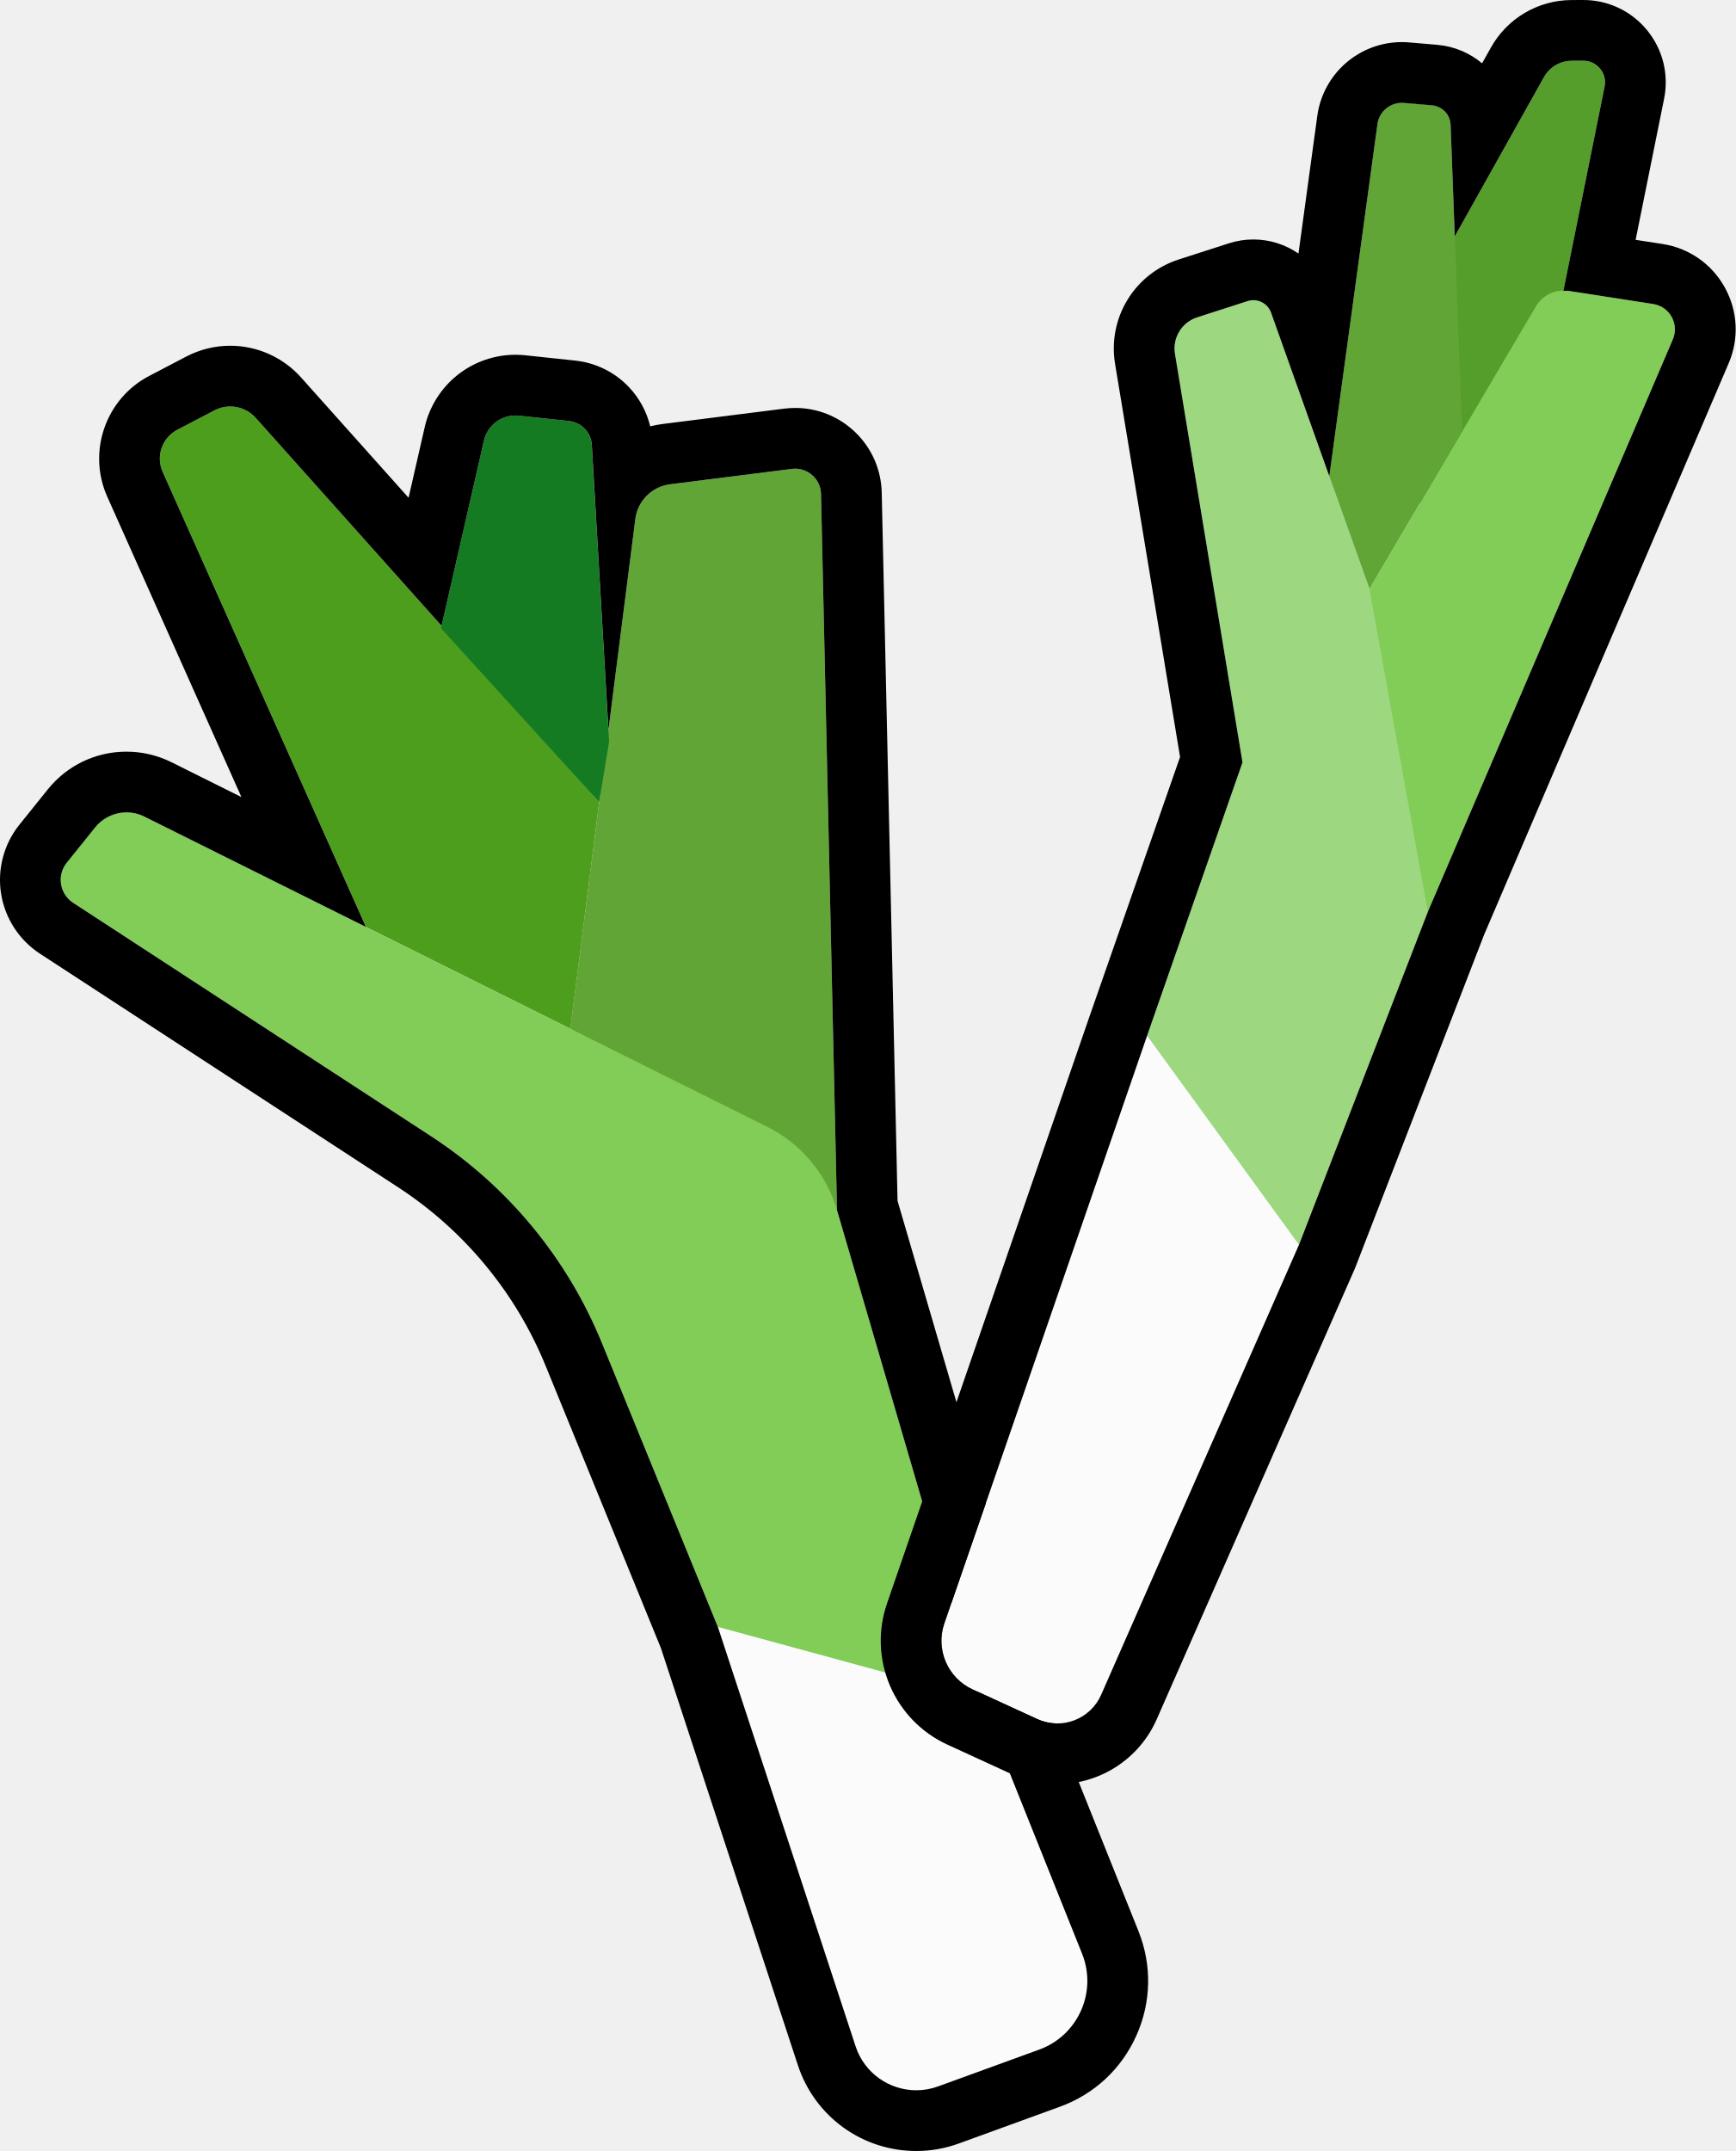
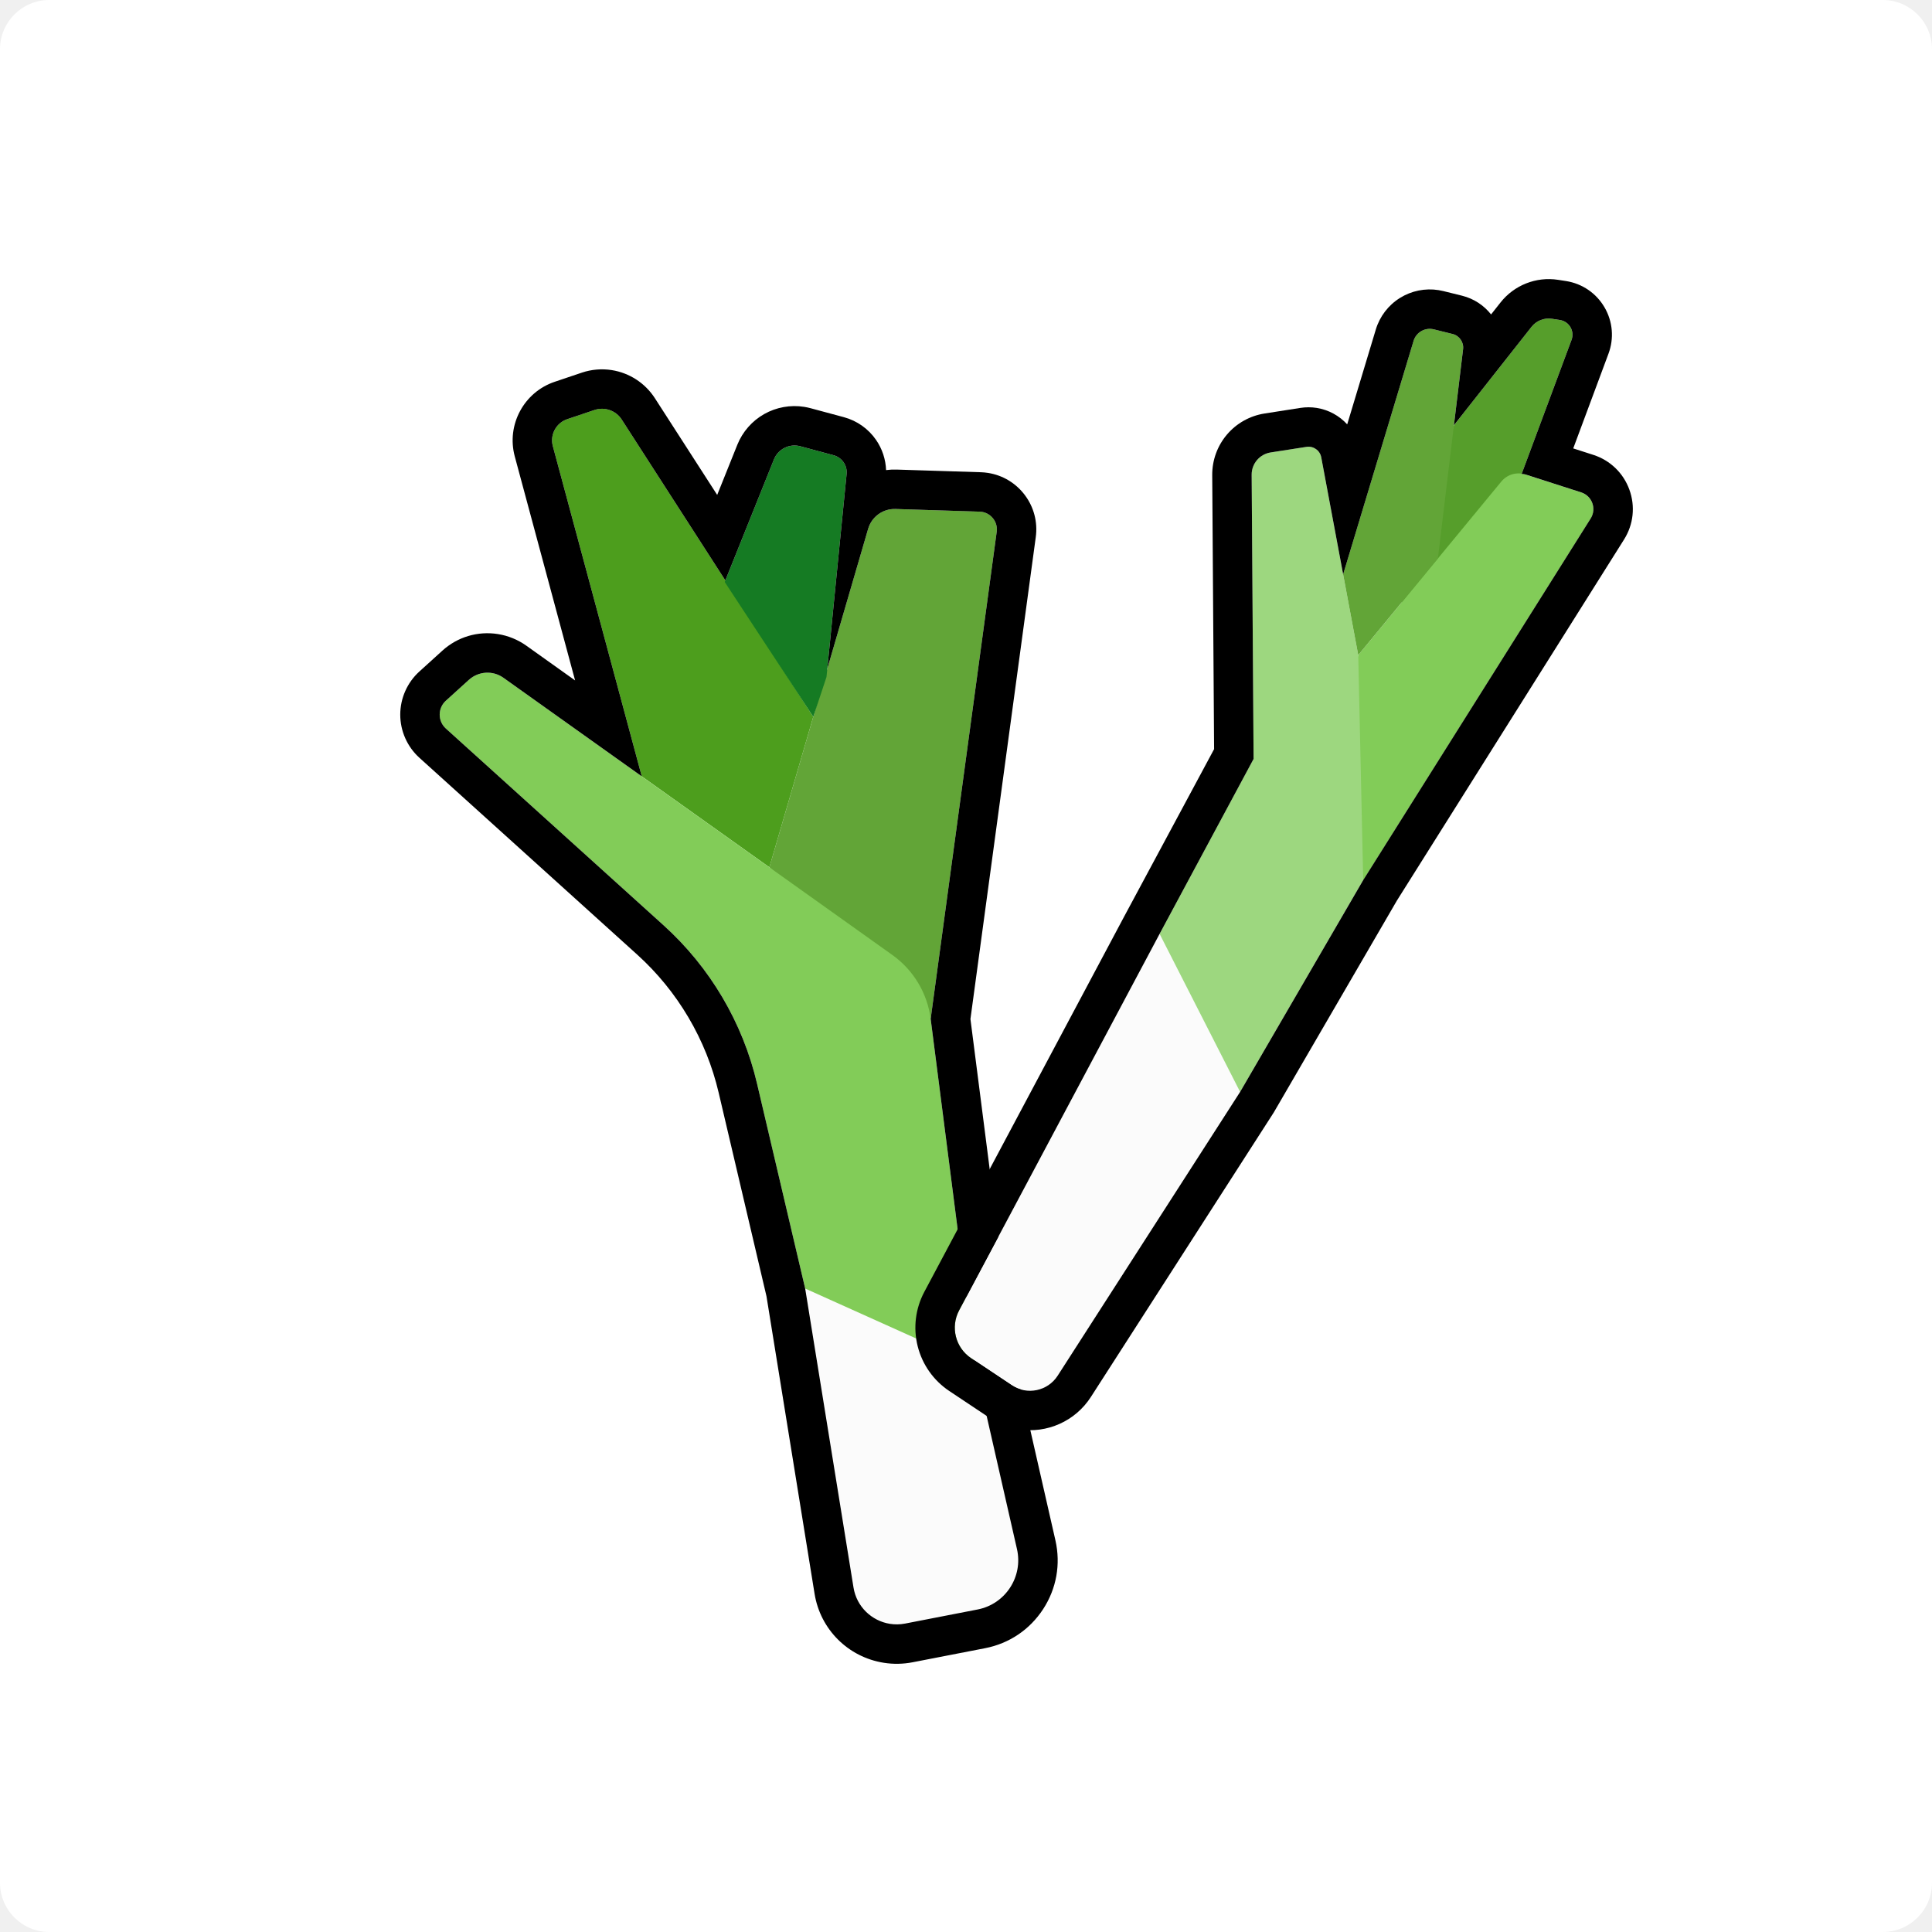
- <svg xmlns="http://www.w3.org/2000/svg" width="114.339" height="141.674" viewBox="0 0 114.339 141.674">
-   <g id="Group_1540" data-name="Group 1540" transform="translate(-991.762 -762.142)">
-     <g id="Group_1054" data-name="Group 1054" transform="translate(-2.14 75.594)">
-       <path id="Path_2757" data-name="Path 2757" d="M1055.7,823.967l6.663-2.423a4.815,4.815,0,0,0,2.824-6.317l-6.74-16.824-17.252-4.7,9.071,27.621A4.206,4.206,0,0,0,1055.7,823.967Z" fill="#fbfbfb" />
-       <path id="Path_2758" data-name="Path 2758" d="M1049.041,766.258l-1.054-47.172a1.708,1.708,0,0,0-1.921-1.656l-8.023,1.014a2.642,2.642,0,0,0-2.29,2.288l-4.282,33.573Z" fill="#62a537" />
-       <path id="Path_2759" data-name="Path 2759" d="M1005.58,714.855l2.441-1.277a2.255,2.255,0,0,1,2.729.495l22.624,25.309-1.9,14.923-13.463-6.705-13.39-29.974A2.141,2.141,0,0,1,1005.58,714.855Z" fill="#4d9e1d" />
-       <path id="Path_2760" data-name="Path 2760" d="M1022.954,727.927l2.825-12.357a2.132,2.132,0,0,1,2.3-1.644l3.3.351a1.687,1.687,0,0,1,1.506,1.58l1.141,19.55-.656,3.975Z" fill="#157b23" />
-       <path id="Path_2761" data-name="Path 2761" d="M1058.444,798.4l-17.252-4.7L1033.551,775a29.607,29.607,0,0,0-11.238-13.606l-23.595-15.386a1.8,1.8,0,0,1-.42-2.636l1.871-2.328a2.651,2.651,0,0,1,3.247-.712l41.032,20.435a8.935,8.935,0,0,1,4.593,5.49Z" fill="#82cc58" />
+ <svg xmlns="http://www.w3.org/2000/svg" width="196" height="196" viewBox="0 0 196 196">
+   <g id="Group_1988" data-name="Group 1988" transform="translate(-2986 -166)">
+     <g id="Group_1966" data-name="Group 1966">
+       <g id="Group_1948" data-name="Group 1948">
+         <g id="Group_1932" data-name="Group 1932" transform="translate(2689 97)">
+           <rect id="Rectangle_1254" data-name="Rectangle 1254" width="196" height="196" rx="5" transform="translate(297 69)" fill="#fff" />
+         </g>
+       </g>
    </g>
-     <g id="Path_2894" data-name="Path 2894" transform="translate(-1.895 75.136)" fill="none" stroke-linecap="round" stroke-linejoin="round">
-       <path d="M1064.94,815.686l-6.74-16.824-9.4-32.146-1.054-47.172a1.706,1.706,0,0,0-1.92-1.655L1037.8,718.9a2.643,2.643,0,0,0-2.289,2.288l-1.77,13.875-1.095-18.75a1.688,1.688,0,0,0-1.506-1.58l-3.3-.351a2.13,2.13,0,0,0-2.3,1.644l-2.789,12.2-12.24-13.694a2.257,2.257,0,0,0-2.729-.495l-2.441,1.277a2.143,2.143,0,0,0-.963,2.772l13.39,29.973-14.592-7.267a2.651,2.651,0,0,0-3.246.712l-1.872,2.328a1.8,1.8,0,0,0,.42,2.637l23.595,15.385a29.611,29.611,0,0,1,11.238,13.606l7.641,18.705,9.072,27.621a4.207,4.207,0,0,0,5.434,2.641l6.663-2.424A4.816,4.816,0,0,0,1064.94,815.686Z" stroke="none" />
-       <path d="M 1054.016 824.68 C 1054.493 824.68 1054.978 824.599 1055.453 824.426 L 1062.116 822.002 C 1064.672 821.072 1065.951 818.211 1064.94 815.686 L 1058.2 798.862 L 1048.796 766.716 L 1047.742 719.544 C 1047.72 718.532 1046.825 717.762 1045.822 717.889 L 1037.798 718.902 C 1036.603 719.054 1035.661 719.994 1035.509 721.19 L 1033.739 735.065 L 1032.644 716.315 C 1032.596 715.491 1031.959 714.823 1031.138 714.735 L 1027.837 714.384 C 1026.764 714.27 1025.775 714.976 1025.535 716.028 L 1022.746 728.225 L 1010.506 714.531 C 1009.817 713.761 1008.692 713.556 1007.777 714.036 L 1005.336 715.313 C 1004.333 715.838 1003.912 717.052 1004.373 718.085 L 1017.763 748.058 L 1003.171 740.791 C 1002.056 740.236 1000.705 740.533 999.925 741.503 L 998.053 743.831 C 997.386 744.661 997.581 745.886 998.473 746.468 L 1022.068 761.853 C 1027.11 765.141 1031.03 769.887 1033.306 775.459 L 1040.947 794.164 L 1050.019 821.785 C 1050.602 823.562 1052.252 824.68 1054.016 824.68 M 1054.016 828.68 C 1054.016 828.68 1054.016 828.68 1054.016 828.68 C 1050.461 828.68 1047.328 826.41 1046.219 823.033 L 1037.191 795.546 L 1029.603 776.972 C 1028.623 774.573 1027.29 772.344 1025.64 770.347 C 1023.99 768.349 1022.053 766.619 1019.883 765.204 L 996.288 749.819 C 994.918 748.925 993.985 747.486 993.728 745.871 C 993.471 744.257 993.911 742.6 994.935 741.325 L 996.808 738.996 C 998.077 737.418 999.966 736.513 1001.992 736.513 C 1003.014 736.513 1004.038 736.754 1004.953 737.21 L 1009.561 739.505 L 1000.721 719.717 C 999.401 716.76 1000.614 713.27 1003.481 711.769 L 1005.923 710.492 C 1006.811 710.026 1007.815 709.778 1008.822 709.778 C 1010.601 709.778 1012.301 710.539 1013.487 711.864 L 1020.572 719.79 L 1021.636 715.136 C 1021.944 713.784 1022.714 712.562 1023.802 711.699 C 1024.882 710.843 1026.234 710.372 1027.61 710.372 C 1027.826 710.372 1028.044 710.383 1028.259 710.406 L 1031.561 710.757 C 1032.901 710.901 1034.148 711.516 1035.076 712.489 C 1035.771 713.218 1036.257 714.117 1036.49 715.087 C 1036.752 715.02 1037.02 714.969 1037.293 714.934 L 1045.321 713.92 C 1045.558 713.891 1045.8 713.875 1046.039 713.875 C 1047.529 713.875 1048.939 714.448 1050.01 715.487 C 1051.094 716.538 1051.708 717.948 1051.741 719.457 L 1052.783 766.099 L 1061.985 797.554 L 1068.653 814.198 C 1069.549 816.435 1069.5 818.877 1068.517 821.075 C 1067.534 823.273 1065.746 824.938 1063.484 825.761 L 1056.821 828.185 C 1055.915 828.514 1054.972 828.68 1054.016 828.68 Z" stroke="none" fill="#000" />
-     </g>
-     <g id="Group_1055" data-name="Group 1055" transform="translate(-2.14 75.594)">
-       <path id="Path_2763" data-name="Path 2763" d="M1089.735,702.118l5.877-10.494a2.1,2.1,0,0,1,1.821-1.073l.765,0a1.428,1.428,0,0,1,1.406,1.711l-4.952,24.53-7.353,4.045Z" fill="#569e2b" />
-       <path id="Path_2764" data-name="Path 2764" d="M1057.976,797.819l4.255,1.955a3.158,3.158,0,0,0,4.209-1.6l13.034-29.643-10.006-13.772-13.353,38.706A3.526,3.526,0,0,0,1057.976,797.819Z" fill="#fbfbfb" />
-       <path id="Path_2765" data-name="Path 2765" d="M1075.752,736.761l-6.284,18,10.006,13.772,8.564-22.123a13.888,13.888,0,0,0,.132-9.67l-10.534-29.593a1.242,1.242,0,0,0-1.552-.766l-3.317,1.069a2.155,2.155,0,0,0-1.465,2.4Z" fill="#9dd77f" />
-       <path id="Path_2766" data-name="Path 2766" d="M1084.115,725.347l10.959-18.611a2.135,2.135,0,0,1,2.168-1.028l5.565.863a1.688,1.688,0,0,1,1.293,2.333l-16.138,37.7Z" fill="#82cc58" />
-       <path id="Path_2767" data-name="Path 2767" d="M1081.47,717.918l3.172-23.2a1.622,1.622,0,0,1,1.744-1.4l1.85.158a1.338,1.338,0,0,1,1.224,1.284l.756,20.217-6.1,10.361Z" fill="#62a537" />
-     </g>
-     <g id="Path_2895" data-name="Path 2895" transform="translate(-2.14 75.815)" fill="none" stroke-linecap="round" stroke-linejoin="round">
-       <path d="M1102.807,706.35l-5.565-.863a2.184,2.184,0,0,0-.353,0l2.715-13.448a1.428,1.428,0,0,0-1.406-1.711l-.765,0a2.1,2.1,0,0,0-1.821,1.073l-5.877,10.494h0l-.275-7.349a1.338,1.338,0,0,0-1.224-1.284l-1.85-.158a1.621,1.621,0,0,0-1.744,1.4l-3.171,23.194-3.835-10.771a1.242,1.242,0,0,0-1.552-.766l-3.317,1.069a2.155,2.155,0,0,0-1.465,2.4l4.45,26.909-6.284,18-13.353,38.706a3.526,3.526,0,0,0,1.861,4.353l4.255,1.954a3.157,3.157,0,0,0,4.209-1.6l13.034-29.643,8.488-21.927h0l16.138-37.7A1.688,1.688,0,0,0,1102.807,706.35Z" stroke="none" />
-       <path d="M 1098.205 690.327 C 1098.202 690.327 1098.2 690.327 1098.198 690.327 L 1097.433 690.33 C 1096.677 690.333 1095.982 690.743 1095.612 691.403 L 1089.735 701.897 L 1089.46 694.548 C 1089.435 693.872 1088.91 693.322 1088.236 693.264 L 1086.386 693.106 C 1085.526 693.033 1084.759 693.646 1084.642 694.502 L 1081.471 717.696 L 1077.636 706.925 C 1077.411 706.292 1076.723 705.953 1076.084 706.159 L 1072.767 707.228 C 1071.751 707.555 1071.128 708.577 1071.302 709.631 L 1075.752 736.54 L 1069.468 754.539 L 1056.115 793.245 C 1055.524 794.958 1056.329 796.841 1057.976 797.598 L 1062.231 799.552 C 1063.834 800.289 1065.73 799.569 1066.44 797.954 L 1079.474 768.311 L 1087.962 746.384 L 1104.1 708.683 C 1104.534 707.669 1103.896 706.519 1102.807 706.35 L 1097.242 705.487 C 1097.123 705.469 1097.007 705.485 1096.889 705.486 L 1099.604 692.038 C 1099.784 691.153 1099.106 690.327 1098.205 690.327 M 1098.205 686.327 C 1099.84 686.327 1101.372 687.053 1102.407 688.32 C 1103.442 689.586 1103.849 691.231 1103.524 692.834 L 1101.649 702.123 L 1103.42 702.397 C 1105.17 702.669 1106.665 703.712 1107.523 705.26 C 1108.381 706.808 1108.474 708.63 1107.777 710.257 L 1091.667 747.894 L 1083.204 769.755 C 1083.183 769.811 1083.16 769.866 1083.136 769.921 L 1070.102 799.564 C 1068.959 802.162 1066.387 803.841 1063.548 803.841 C 1062.511 803.841 1061.505 803.621 1060.56 803.186 L 1056.307 801.233 C 1054.605 800.451 1053.264 799.073 1052.528 797.352 C 1051.793 795.631 1051.723 793.709 1052.334 791.941 L 1065.687 753.234 C 1065.688 753.23 1065.69 753.225 1065.692 753.221 L 1071.639 736.185 L 1067.356 710.284 C 1067.115 708.828 1067.406 707.333 1068.173 706.075 C 1068.941 704.815 1070.137 703.872 1071.542 703.42 L 1074.857 702.352 C 1075.379 702.184 1075.92 702.099 1076.466 702.099 C 1077.552 702.099 1078.583 702.436 1079.439 703.027 L 1080.679 693.96 C 1080.864 692.608 1081.533 691.371 1082.563 690.477 C 1083.586 689.589 1084.894 689.1 1086.247 689.1 C 1086.405 689.1 1086.566 689.107 1086.724 689.12 L 1088.576 689.279 C 1089.7 689.375 1090.721 689.817 1091.535 690.496 L 1092.122 689.448 C 1093.196 687.533 1095.224 686.339 1097.417 686.33 L 1098.205 686.327 Z" stroke="none" fill="#000" />
+     <g id="Group_1871" data-name="Group 1871" transform="translate(2175.899 -730.6) rotate(9)">
+       <g id="Group_1054" data-name="Group 1054" transform="translate(995.761 790.209)">
+         <path id="Path_2757" data-name="Path 2757" d="M1056.522,825.688l7.042-2.561a5.089,5.089,0,0,0,2.985-6.676l-7.123-17.781-18.233-4.964,9.587,29.192A4.445,4.445,0,0,0,1056.522,825.688Z" transform="translate(-995.438 -708.748)" fill="#fbfbfb" />
+         <path id="Path_2758" data-name="Path 2758" d="M1050.04,769.036l-1.114-49.855a1.8,1.8,0,0,0-2.03-1.75l-8.479,1.072a2.792,2.792,0,0,0-2.42,2.418l-4.526,35.483Z" transform="translate(-995.991 -713.087)" fill="#62a537" />
+         <path id="Path_2759" data-name="Path 2759" d="M1005.645,714.942l2.58-1.35a2.383,2.383,0,0,1,2.884.523l23.911,26.749-2.011,15.772-14.229-7.086-14.152-31.679A2.263,2.263,0,0,1,1005.645,714.942Z" transform="translate(-997.529 -713.32)" fill="#4d9e1d" />
+         <path id="Path_2760" data-name="Path 2760" d="M1022.954,728.724l2.986-13.06a2.253,2.253,0,0,1,2.434-1.737l3.489.371a1.783,1.783,0,0,1,1.592,1.67l1.206,20.662-.693,4.2Z" transform="translate(-996.476 -713.286)" fill="#157b23" />
+         <path id="Path_2761" data-name="Path 2761" d="M1061.888,801.722l-18.233-4.964-8.076-19.769a31.29,31.29,0,0,0-11.877-14.38l-24.937-16.261a1.9,1.9,0,0,1-.444-2.786l1.977-2.46a2.8,2.8,0,0,1,3.432-.752l43.366,21.6a9.444,9.444,0,0,1,4.854,5.8Z" transform="translate(-997.901 -711.799)" fill="#82cc58" />
+       </g>
+       <g id="Path_2894" data-name="Path 2894" transform="translate(-1.895 76.431)" fill="none" stroke-linecap="round" stroke-linejoin="round">
+         <path d="M1068.767,821.482l-7.123-17.781-9.939-33.974-1.114-49.855a1.8,1.8,0,0,0-2.029-1.749l-8.48,1.071a2.793,2.793,0,0,0-2.419,2.418l-1.871,14.664-1.157-19.816a1.784,1.784,0,0,0-1.592-1.67l-3.489-.371a2.251,2.251,0,0,0-2.433,1.738l-2.948,12.891-12.936-14.473a2.385,2.385,0,0,0-2.884-.523l-2.58,1.35a2.265,2.265,0,0,0-1.018,2.93l14.152,31.678-15.422-7.68a2.8,2.8,0,0,0-3.431.752l-1.979,2.46a1.9,1.9,0,0,0,.444,2.787l24.937,16.26a31.3,31.3,0,0,1,11.877,14.38l8.076,19.769L1053,827.928a4.446,4.446,0,0,0,5.743,2.791l7.042-2.562A5.09,5.09,0,0,0,1068.767,821.482Z" stroke="none" />
+         <path d="M 1057.222 830.988 C 1057.726 830.988 1058.239 830.902 1058.741 830.72 L 1065.782 828.158 C 1068.484 827.175 1069.836 824.151 1068.767 821.482 L 1061.644 803.702 L 1051.705 769.727 L 1050.591 719.872 C 1050.568 718.802 1049.624 717.989 1048.562 718.123 L 1040.081 719.193 C 1038.818 719.354 1037.823 720.348 1037.662 721.612 L 1035.792 736.276 L 1034.634 716.459 C 1034.583 715.589 1033.91 714.883 1033.042 714.789 L 1029.554 714.418 C 1028.418 714.298 1027.375 715.044 1027.121 716.156 L 1024.173 729.047 L 1011.237 714.574 C 1010.509 713.76 1009.32 713.543 1008.353 714.051 L 1005.773 715.4 C 1004.713 715.955 1004.268 717.238 1004.755 718.33 L 1018.907 750.008 L 1003.485 742.328 C 1002.306 741.741 1000.879 742.055 1000.054 743.08 L 998.076 745.54 C 997.371 746.418 997.577 747.712 998.52 748.327 L 1023.457 764.588 C 1028.785 768.063 1032.928 773.079 1035.334 778.967 L 1043.41 798.736 L 1052.998 827.928 C 1053.614 829.806 1055.357 830.988 1057.222 830.988 M 1057.222 834.988 C 1057.222 834.988 1057.221 834.988 1057.221 834.988 C 1053.563 834.988 1050.338 832.652 1049.197 829.176 L 1039.653 800.118 L 1031.631 780.48 C 1030.587 777.924 1029.166 775.548 1027.407 773.42 C 1025.649 771.291 1023.585 769.446 1021.272 767.938 L 996.335 751.678 C 994.94 750.768 993.991 749.304 993.729 747.661 C 993.468 746.018 993.916 744.332 994.958 743.035 L 996.937 740.573 C 998.235 738.96 1000.167 738.034 1002.239 738.034 C 1003.283 738.034 1004.331 738.28 1005.267 738.747 L 1010.705 741.455 L 1001.103 719.962 C 999.758 716.946 1000.994 713.387 1003.918 711.857 L 1006.499 710.506 C 1007.405 710.031 1008.43 709.778 1009.457 709.778 C 1011.273 709.778 1013.008 710.554 1014.218 711.907 L 1021.999 720.612 L 1023.221 715.264 C 1023.536 713.885 1024.321 712.639 1025.431 711.759 C 1026.532 710.886 1027.911 710.406 1029.314 710.406 C 1029.534 710.406 1029.757 710.418 1029.976 710.441 L 1033.465 710.812 C 1034.828 710.958 1036.097 711.583 1037.04 712.573 C 1037.801 713.371 1038.316 714.37 1038.528 715.444 C 1038.867 715.345 1039.217 715.271 1039.576 715.225 L 1048.061 714.154 C 1048.302 714.124 1048.548 714.108 1048.791 714.108 C 1050.306 714.108 1051.74 714.69 1052.83 715.747 C 1053.931 716.816 1054.557 718.25 1054.59 719.785 L 1055.692 769.11 L 1065.429 802.393 L 1072.48 819.995 C 1073.403 822.301 1073.354 824.819 1072.34 827.085 C 1071.326 829.352 1069.483 831.068 1067.15 831.917 L 1060.108 834.479 C 1059.177 834.817 1058.206 834.988 1057.222 834.988 Z" stroke="none" fill="#000" />
+       </g>
+       <g id="Group_1055" data-name="Group 1055" transform="translate(1057.082 766.142)">
+         <path id="Path_2763" data-name="Path 2763" d="M1089.874,702.776l6.211-11.091a2.216,2.216,0,0,1,1.925-1.134l.808,0a1.509,1.509,0,0,1,1.486,1.808l-5.234,25.925-7.771,4.275Z" transform="translate(-1054.137 -690.548)" fill="#569e2b" />
+         <path id="Path_2764" data-name="Path 2764" d="M1058.093,800.268l4.5,2.066a3.338,3.338,0,0,0,4.448-1.69l13.775-31.329-10.575-14.555-14.113,40.908A3.727,3.727,0,0,0,1058.093,800.268Z" transform="translate(-1055.922 -686.896)" fill="#fbfbfb" />
+         <path id="Path_2765" data-name="Path 2765" d="M1076.109,738.492l-6.641,19.023,10.575,14.555,9.051-23.381a14.678,14.678,0,0,0,.14-10.22L1078.1,707.193a1.313,1.313,0,0,0-1.64-.81l-3.506,1.13a2.277,2.277,0,0,0-1.548,2.54Z" transform="translate(-1055.151 -689.651)" fill="#9dd77f" />
+         <path id="Path_2766" data-name="Path 2766" d="M1084.115,726.466,1095.7,706.8a2.257,2.257,0,0,1,2.292-1.086l5.882.912a1.784,1.784,0,0,1,1.366,2.466l-17.056,39.845Z" transform="translate(-1054.318 -689.687)" fill="#82cc58" />
+         <path id="Path_2767" data-name="Path 2767" d="M1081.47,719.317l3.352-24.514a1.714,1.714,0,0,1,1.843-1.475l1.955.167a1.415,1.415,0,0,1,1.294,1.357l.8,21.367-6.448,10.95Z" transform="translate(-1054.469 -690.39)" fill="#62a537" />
+       </g>
+       <g id="Path_2895" data-name="Path 2895" transform="translate(1.161 75.815)" fill="none" stroke-linecap="round" stroke-linejoin="round">
+         <path d="M1105.474,707.261l-5.882-.912a2.307,2.307,0,0,0-.373,0l2.869-14.213a1.509,1.509,0,0,0-1.486-1.808l-.808,0a2.216,2.216,0,0,0-1.925,1.134l-6.211,11.091h0l-.291-7.767a1.415,1.415,0,0,0-1.294-1.357l-1.955-.167a1.714,1.714,0,0,0-1.843,1.475l-3.351,24.513-4.053-11.384a1.313,1.313,0,0,0-1.64-.81l-3.506,1.13a2.277,2.277,0,0,0-1.548,2.54l4.7,28.44-6.641,19.023L1056.126,799.1a3.727,3.727,0,0,0,1.967,4.6l4.5,2.065a3.337,3.337,0,0,0,4.448-1.689l13.775-31.329,8.971-23.174h0l17.056-39.845A1.784,1.784,0,0,0,1105.474,707.261Z" stroke="none" />
+         <path d="M 1100.609 690.327 C 1100.607 690.327 1100.605 690.327 1100.603 690.327 L 1099.794 690.33 C 1098.995 690.333 1098.261 690.767 1097.87 691.464 L 1091.658 702.555 L 1091.368 694.788 C 1091.341 694.074 1090.786 693.492 1090.074 693.431 L 1088.119 693.264 C 1087.211 693.187 1086.399 693.835 1086.276 694.74 L 1082.924 719.253 L 1078.871 707.869 C 1078.633 707.2 1077.907 706.842 1077.231 707.06 L 1073.725 708.189 C 1072.651 708.535 1071.993 709.615 1072.177 710.729 L 1076.88 739.169 L 1070.239 758.191 L 1056.126 799.099 C 1055.501 800.909 1056.352 802.899 1058.093 803.7 L 1062.59 805.765 C 1064.284 806.544 1066.288 805.783 1067.038 804.076 L 1080.814 772.747 L 1089.785 749.573 L 1106.84 709.727 C 1107.299 708.655 1106.625 707.44 1105.474 707.261 L 1099.592 706.349 C 1099.467 706.33 1099.344 706.347 1099.219 706.348 L 1102.089 692.135 C 1102.278 691.2 1101.563 690.327 1100.609 690.327 M 1100.61 686.327 C 1102.27 686.327 1103.825 687.064 1104.875 688.35 C 1105.926 689.635 1106.339 691.305 1106.009 692.931 L 1103.98 702.982 L 1106.087 703.309 C 1107.866 703.585 1109.387 704.646 1110.259 706.22 C 1111.132 707.794 1111.226 709.646 1110.518 711.301 L 1093.49 751.082 L 1084.544 774.191 C 1084.522 774.247 1084.499 774.302 1084.475 774.357 L 1070.7 805.686 C 1069.529 808.349 1066.892 810.071 1063.981 810.071 C 1062.919 810.071 1061.888 809.845 1060.919 809.399 L 1056.424 807.335 C 1054.677 806.532 1053.3 805.117 1052.544 803.351 C 1051.789 801.584 1051.718 799.611 1052.345 797.795 L 1066.457 756.887 C 1066.459 756.882 1066.46 756.878 1066.462 756.873 L 1072.767 738.814 L 1068.23 711.382 C 1067.985 709.897 1068.281 708.373 1069.064 707.089 C 1069.847 705.804 1071.067 704.843 1072.5 704.382 L 1076.004 703.252 C 1076.533 703.082 1077.081 702.996 1077.634 702.996 C 1078.866 702.996 1080.028 703.424 1080.95 704.161 L 1082.312 694.198 C 1082.5 692.824 1083.18 691.566 1084.228 690.657 C 1085.267 689.755 1086.597 689.258 1087.972 689.258 C 1088.133 689.258 1088.297 689.265 1088.458 689.278 L 1090.414 689.445 C 1091.651 689.552 1092.766 690.071 1093.622 690.862 L 1094.38 689.51 C 1095.475 687.557 1097.543 686.339 1099.778 686.33 L 1100.61 686.327 Z" stroke="none" fill="#000" />
+       </g>
    </g>
  </g>
</svg>
